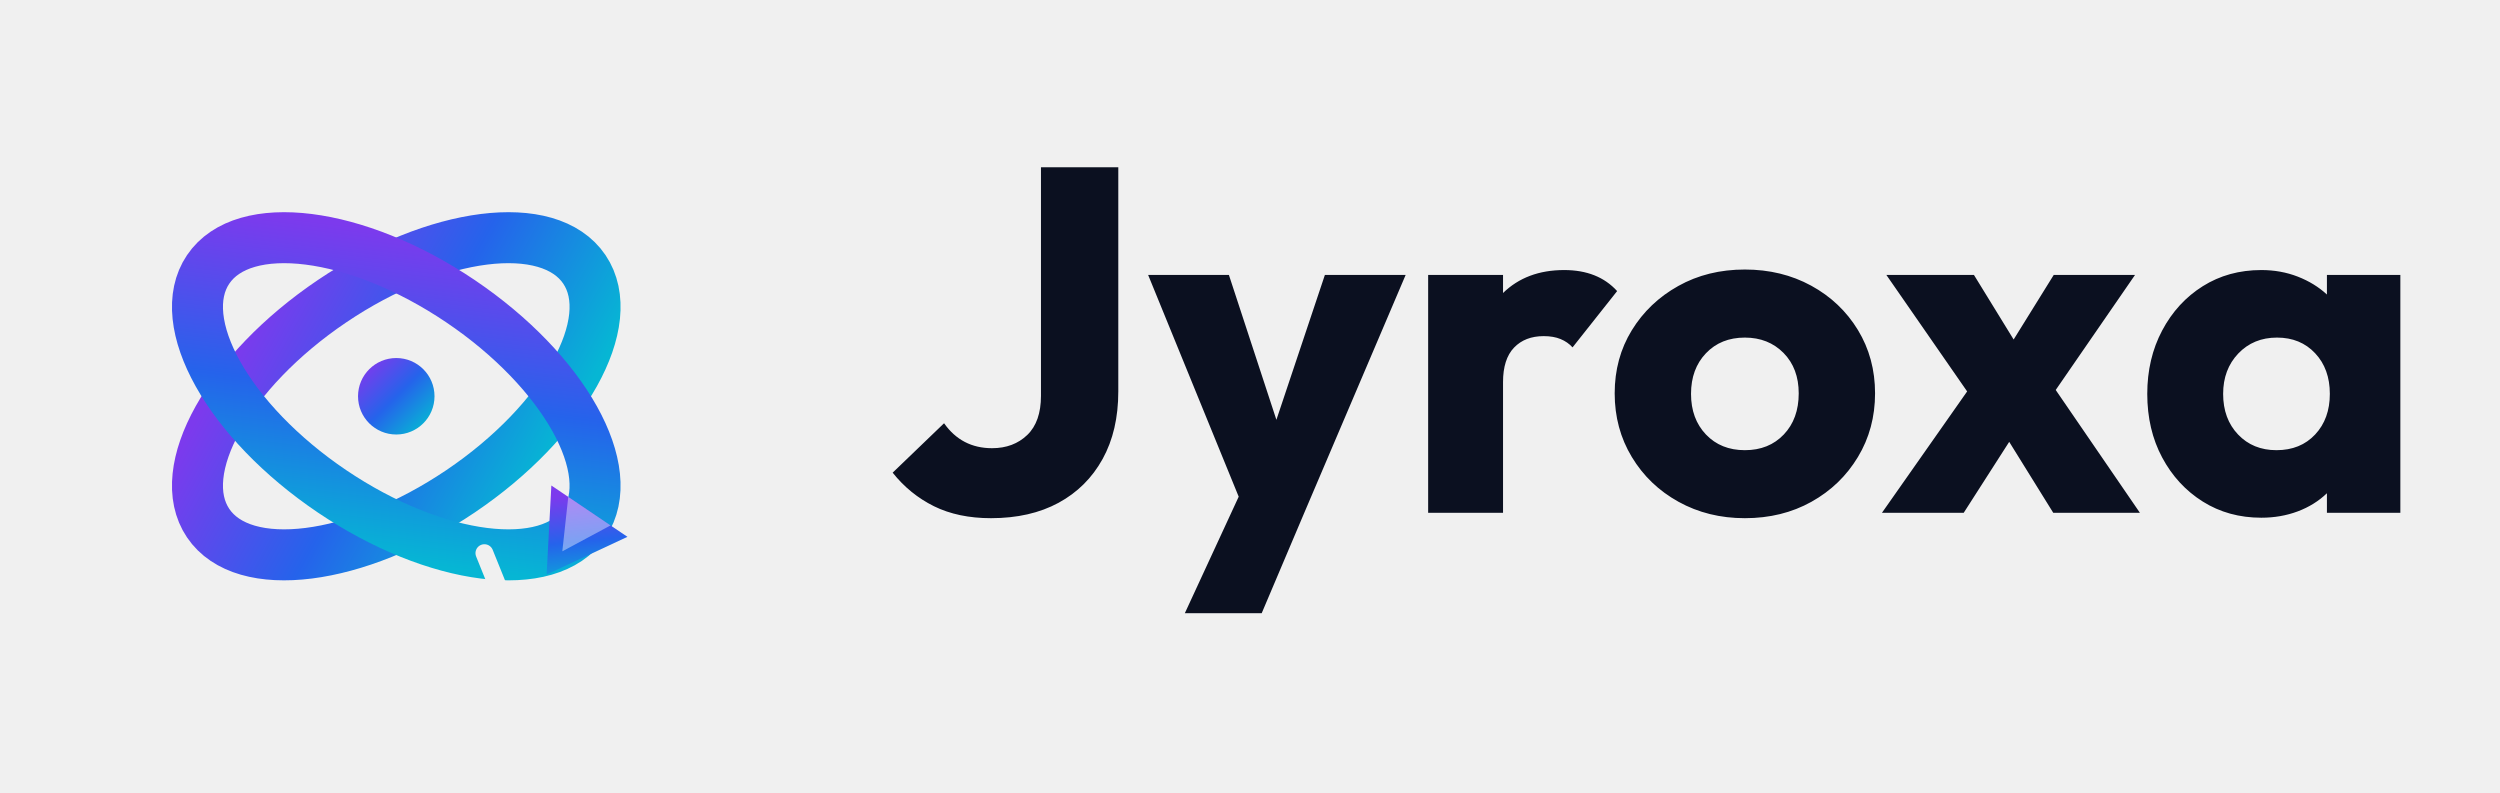
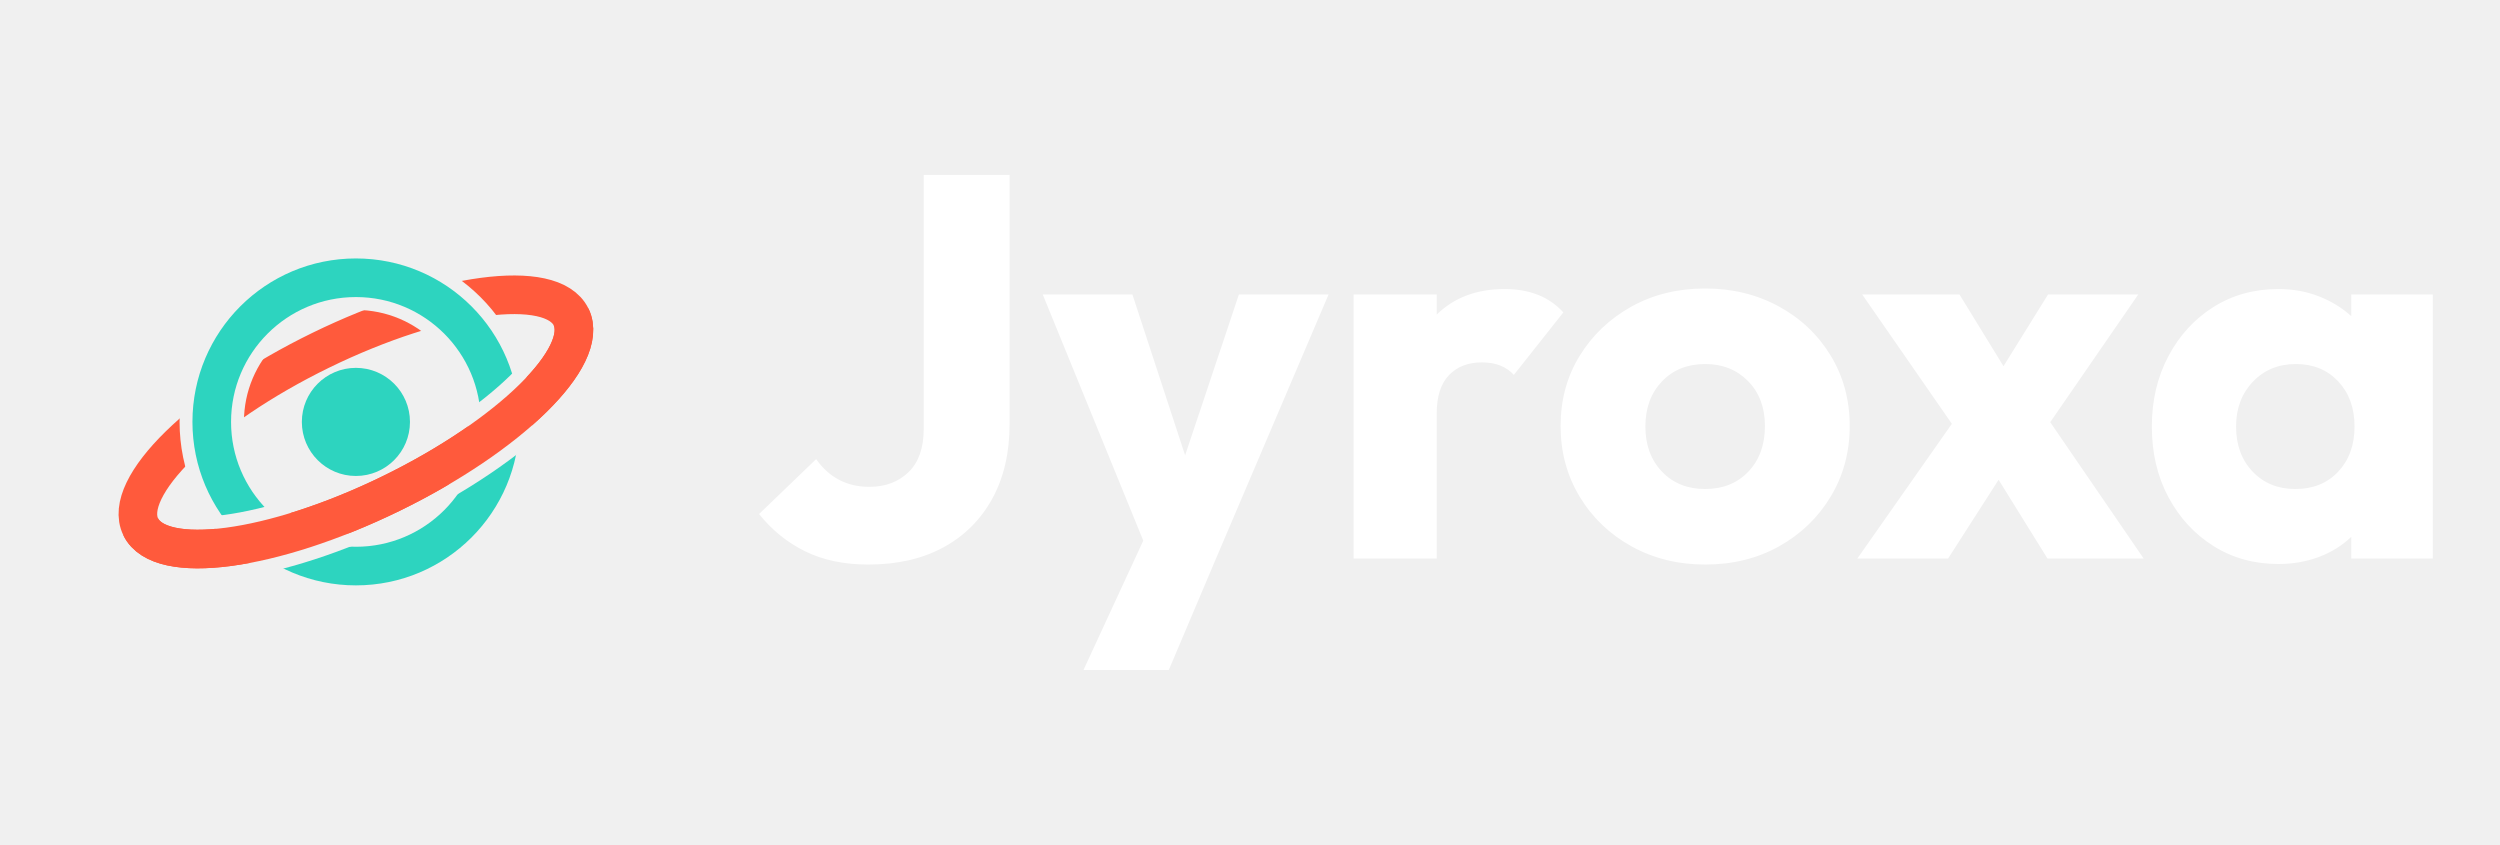
- <svg xmlns="http://www.w3.org/2000/svg" viewBox="0 0 429 136" width="429" height="136">
-   <defs>
-     <linearGradient id="wmDarkGrad" x1="10%" y1="10%" x2="90%" y2="90%">
-       <stop offset="0%" stop-color="#7C3AED" />
-       <stop offset="50%" stop-color="#2563EB" />
-       <stop offset="100%" stop-color="#06B6D4" />
-     </linearGradient>
-     <mask id="wmDarkNotch">
-       <rect width="512" height="512" fill="#FFFFFF" />
-       <g transform="rotate(34 256 256)">
-         <line x1="396" y1="238" x2="468" y2="238" stroke="#000000" stroke-width="14" stroke-linecap="round" />
+ <svg xmlns="http://www.w3.org/2000/svg" width="1515" height="512" viewBox="0 0 1515 512">
+   <g transform="translate(16 56) scale(0.78)">
+     <defs>
+       <clipPath id="lo11">
+         <rect x="-200" y="256" width="912" height="400" />
+       </clipPath>
+       <mask id="mb11" maskUnits="userSpaceOnUse" x="0" y="0" width="512" height="512">
+         <rect width="512" height="512" fill="#fff" />
+         <circle cx="256" cy="256" r="112" fill="none" stroke="#000" stroke-width="50" />
+       </mask>
+       <mask id="mr11" maskUnits="userSpaceOnUse" x="0" y="0" width="512" height="512">
+         <rect width="512" height="512" fill="#fff" />
+         <g transform="rotate(-26 256 256)">
+           <g clip-path="url(#lo11)">
+             <ellipse cx="256" cy="256" rx="186" ry="62" fill="none" stroke="#000" stroke-width="50" />
+           </g>
+         </g>
+       </mask>
+     </defs>
+     <g mask="url(#mb11)">
+       <g transform="rotate(-26 256 256)">
+         <ellipse cx="256" cy="256" rx="186" ry="62" fill="none" stroke="#FF5A3C" stroke-width="30" />
      </g>
-     </mask>
-   </defs>
-   <g transform="translate(12, 12) scale(0.21875)">
-     <circle cx="256" cy="256" r="30" fill="url(#wmDarkGrad)" />
-     <g transform="rotate(-34 256 256)">
-       <ellipse cx="256" cy="256" rx="178" ry="90" fill="none" stroke="url(#wmDarkGrad)" stroke-width="40" />
    </g>
-     <g transform="rotate(34 256 256)" mask="url(#wmDarkNotch)">
-       <ellipse cx="256" cy="256" rx="178" ry="90" fill="none" stroke="url(#wmDarkGrad)" stroke-width="40" />
+     <g mask="url(#mr11)">
+       <circle cx="256" cy="256" r="112" fill="none" stroke="#2DD4BF" stroke-width="30" />
    </g>
-     <g transform="rotate(34 256 256)">
-       <polygon points="432,306 396,246 468,246" fill="url(#wmDarkGrad)" />
-       <polygon points="432,284 412,246 452,246" fill="#FFFFFF" opacity="0.4" />
+     <g transform="rotate(-26 256 256)">
+       <g clip-path="url(#lo11)">
+         <ellipse cx="256" cy="256" rx="186" ry="62" fill="none" stroke="#FF5A3C" stroke-width="30" />
+       </g>
    </g>
+     <circle cx="256" cy="256" r="42" fill="#2DD4BF" />
  </g>
-   <g transform="translate(152, 88)">
-     <path d="M18.06 0.92Q12.43 0.92 8.27-1.13Q4.12-3.19 1.18-6.89L10-15.37Q13.02-11.09 18.23-11.09Q21.92-11.09 24.28-13.36Q26.63-15.62 26.63-20.08L26.63-59.30L39.90-59.30L39.90-20.83Q39.90-14.11 37.21-9.24Q34.52-4.37 29.65-1.72Q24.78 0.92 18.06 0.92 M64.51 17.22L51.32 17.22L60.56-2.77L45.02-40.82L58.88-40.82L67.03-15.96L75.35-40.82L89.21-40.82L71.74 0.17 M105.92 0L93.07 0L93.07-40.82L105.92-40.82L105.92-37.72Q109.96-41.66 116.42-41.66Q122.22-41.66 125.50-38.05L117.85-28.39Q117.01-29.32 115.79-29.82Q114.58-30.32 112.90-30.32Q109.70-30.32 107.81-28.35Q105.92-26.38 105.92-22.43 M147.42 0.92Q141.12 0.92 136.04-1.89Q130.96-4.70 128.02-9.58Q125.08-14.45 125.08-20.50Q125.08-26.54 128.02-31.33Q130.96-36.12 136-38.93Q141.04-41.75 147.42-41.75Q153.72-41.75 158.80-38.98Q163.88-36.20 166.82-31.37Q169.76-26.54 169.76-20.50Q169.76-14.45 166.82-9.58Q163.88-4.70 158.84-1.89Q153.80 0.92 147.42 0.92M147.42-10.75Q151.54-10.75 154.10-13.44Q156.66-16.13 156.66-20.50Q156.66-24.78 154.06-27.43Q151.45-30.07 147.42-30.07Q143.30-30.07 140.74-27.38Q138.18-24.70 138.18-20.41Q138.18-16.13 140.74-13.44Q143.30-10.75 147.42-10.75 M184.97 0L170.94 0L185.56-20.83L171.70-40.82L186.73-40.82L193.54-29.74L200.42-40.82L214.37-40.82L200.76-21.08L215.21 0L200.34 0L192.78-12.18 M236.04 0.84Q230.41 0.84 226-1.93Q221.59-4.70 219.03-9.49Q216.47-14.28 216.47-20.41Q216.47-26.46 219.03-31.29Q221.59-36.12 226-38.89Q230.41-41.66 236.04-41.66Q239.40-41.66 242.30-40.53Q245.20-39.40 247.30-37.46L247.30-40.82L259.90-40.82L259.90 0L247.30 0L247.30-3.36Q245.20-1.34 242.30-0.25Q239.40 0.84 236.04 0.84M238.64-10.75Q242.76-10.75 245.28-13.44Q247.80-16.13 247.80-20.41Q247.80-24.70 245.28-27.38Q242.76-30.07 238.73-30.07Q234.70-30.07 232.09-27.34Q229.49-24.61 229.49-20.41Q229.49-16.13 232.05-13.44Q234.61-10.75 238.64-10.75" fill="#0B1020" />
-   </g>
+   <path d="M43.00 2.20L43.00 2.20Q29.60 2.20 19.70 -2.70Q9.80 -7.60 2.80 -16.40L2.80 -16.40L23.80 -36.60Q31.00 -26.40 43.40 -26.40L43.40 -26.40Q52.20 -26.40 57.80 -31.80Q63.40 -37.20 63.40 -47.80L63.40 -47.80L63.40 -141.20L95.00 -141.20L95.00 -49.60Q95.00 -33.60 88.60 -22.00Q82.20 -10.40 70.60 -4.10Q59.00 2.20 43.00 2.20M153.60 41.00L122.20 41.00L144.20 -6.60L107.20 -97.20L140.20 -97.20L159.60 -38.00L179.40 -97.20L212.40 -97.20L170.80 0.40L153.60 41.00M252.20 0.00L221.60 0.00L221.60 -97.20L252.20 -97.20L252.20 -89.80Q261.80 -99.20 277.20 -99.20L277.20 -99.20Q291.00 -99.20 298.80 -90.60L298.80 -90.60L280.60 -67.60Q278.60 -69.80 275.70 -71.00Q272.80 -72.20 268.80 -72.20L268.80 -72.20Q261.20 -72.20 256.70 -67.50Q252.20 -62.80 252.20 -53.40L252.20 -53.40L252.20 0.00M351.00 2.20L351.00 2.20Q336.00 2.20 323.90 -4.50Q311.80 -11.20 304.80 -22.80Q297.80 -34.40 297.80 -48.80L297.80 -48.80Q297.80 -63.20 304.80 -74.60Q311.80 -86.00 323.80 -92.70Q335.80 -99.40 351.00 -99.40L351.00 -99.40Q366.00 -99.40 378.10 -92.80Q390.20 -86.20 397.20 -74.70Q404.20 -63.20 404.20 -48.80L404.20 -48.80Q404.20 -34.40 397.20 -22.80Q390.20 -11.20 378.20 -4.50Q366.20 2.20 351.00 2.20M351.00 -25.60L351.00 -25.60Q360.80 -25.60 366.90 -32.00Q373.00 -38.40 373.00 -48.80L373.00 -48.80Q373.00 -59.00 366.80 -65.30Q360.60 -71.60 351.00 -71.60L351.00 -71.60Q341.20 -71.60 335.10 -65.20Q329.00 -58.80 329.00 -48.60L329.00 -48.60Q329.00 -38.40 335.10 -32.00Q341.20 -25.60 351.00 -25.60M440.40 0.00L407.00 0.00L441.80 -49.60L408.80 -97.20L444.60 -97.20L460.80 -70.80L477.20 -97.20L510.40 -97.20L478.00 -50.20L512.40 0.00L477.00 0.00L459.00 -29.00L440.40 0.00M562.00 2.00L562.00 2.00Q548.60 2.00 538.10 -4.60Q527.60 -11.20 521.50 -22.60Q515.40 -34.00 515.40 -48.60L515.40 -48.60Q515.40 -63.00 521.50 -74.50Q527.60 -86.00 538.10 -92.60Q548.60 -99.20 562.00 -99.20L562.00 -99.20Q570.00 -99.20 576.90 -96.50Q583.80 -93.80 588.80 -89.20L588.80 -89.20L588.80 -97.20L618.80 -97.20L618.80 0.00L588.80 0.00L588.80 -8.00Q583.80 -3.20 576.90 -0.60Q570.00 2.00 562.00 2.00M568.20 -25.60L568.20 -25.60Q578.00 -25.60 584.00 -32.00Q590.00 -38.40 590.00 -48.60L590.00 -48.60Q590.00 -58.80 584.00 -65.20Q578.00 -71.60 568.40 -71.60L568.40 -71.60Q558.80 -71.60 552.60 -65.10Q546.40 -58.60 546.40 -48.60L546.40 -48.60Q546.40 -38.40 552.50 -32.00Q558.60 -25.60 568.20 -25.60" fill="#FFFFFF" transform="translate(455.3897 338.4918) scale(1.646542)" />
</svg>
